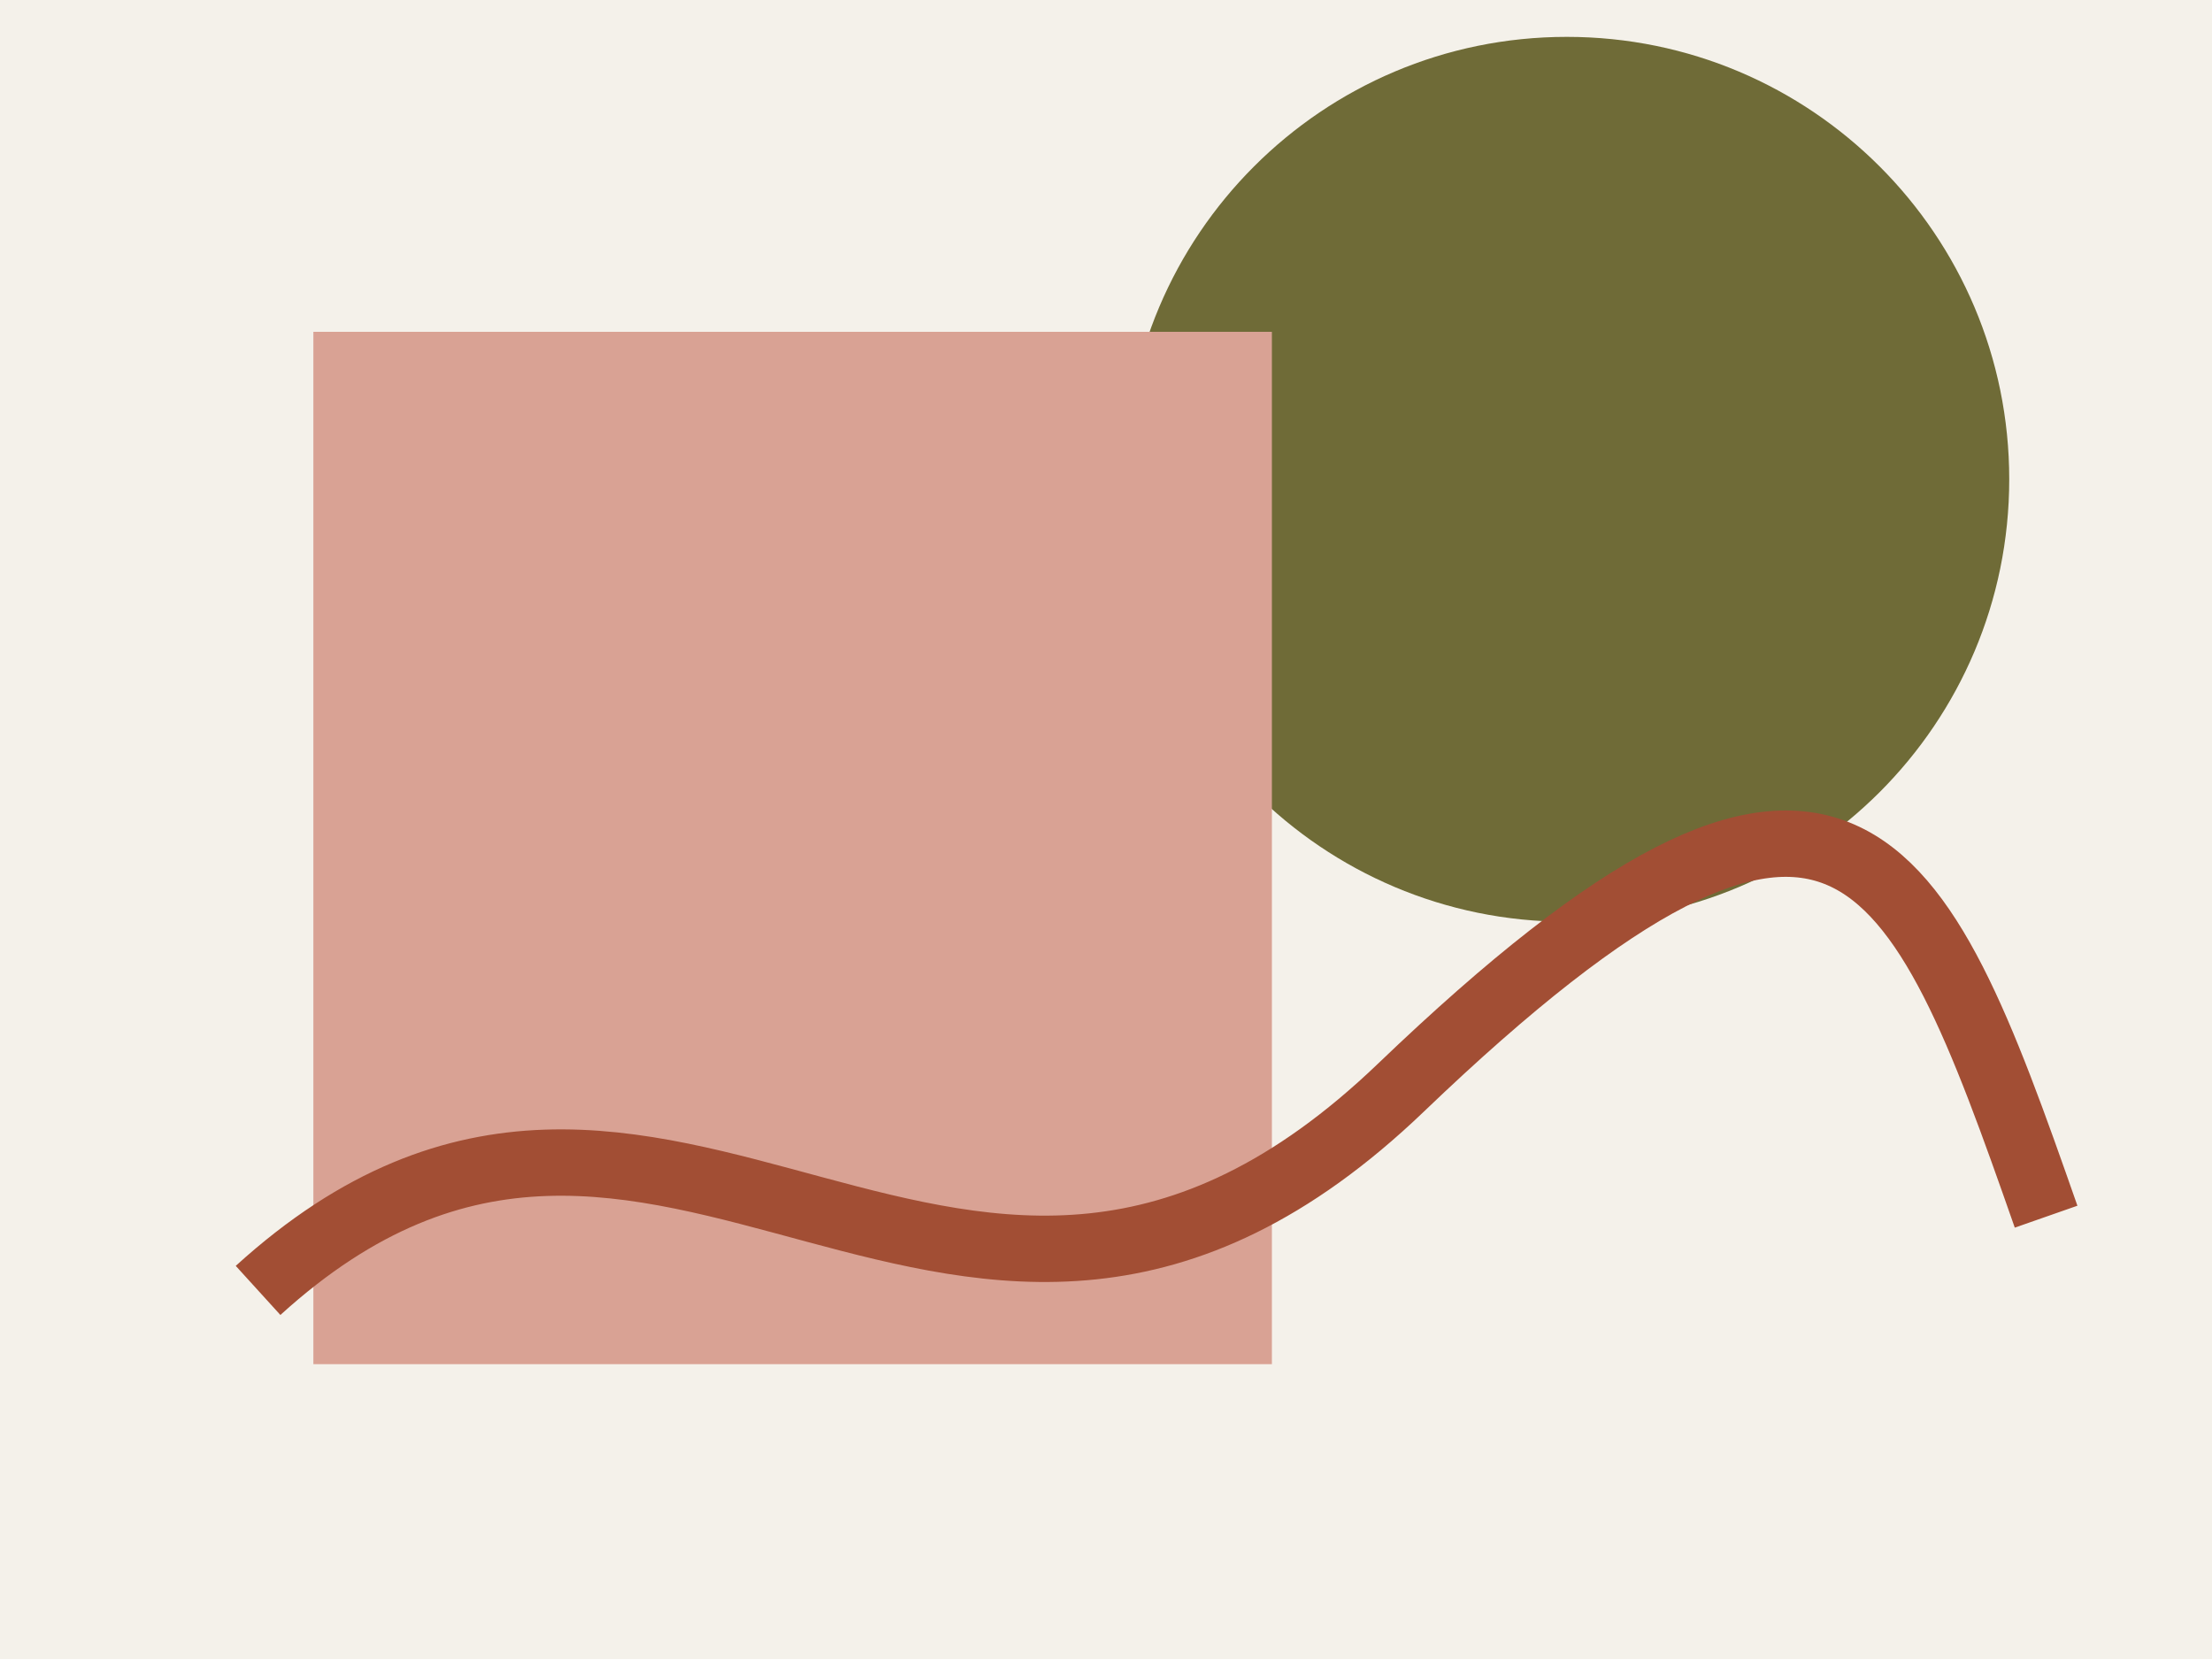
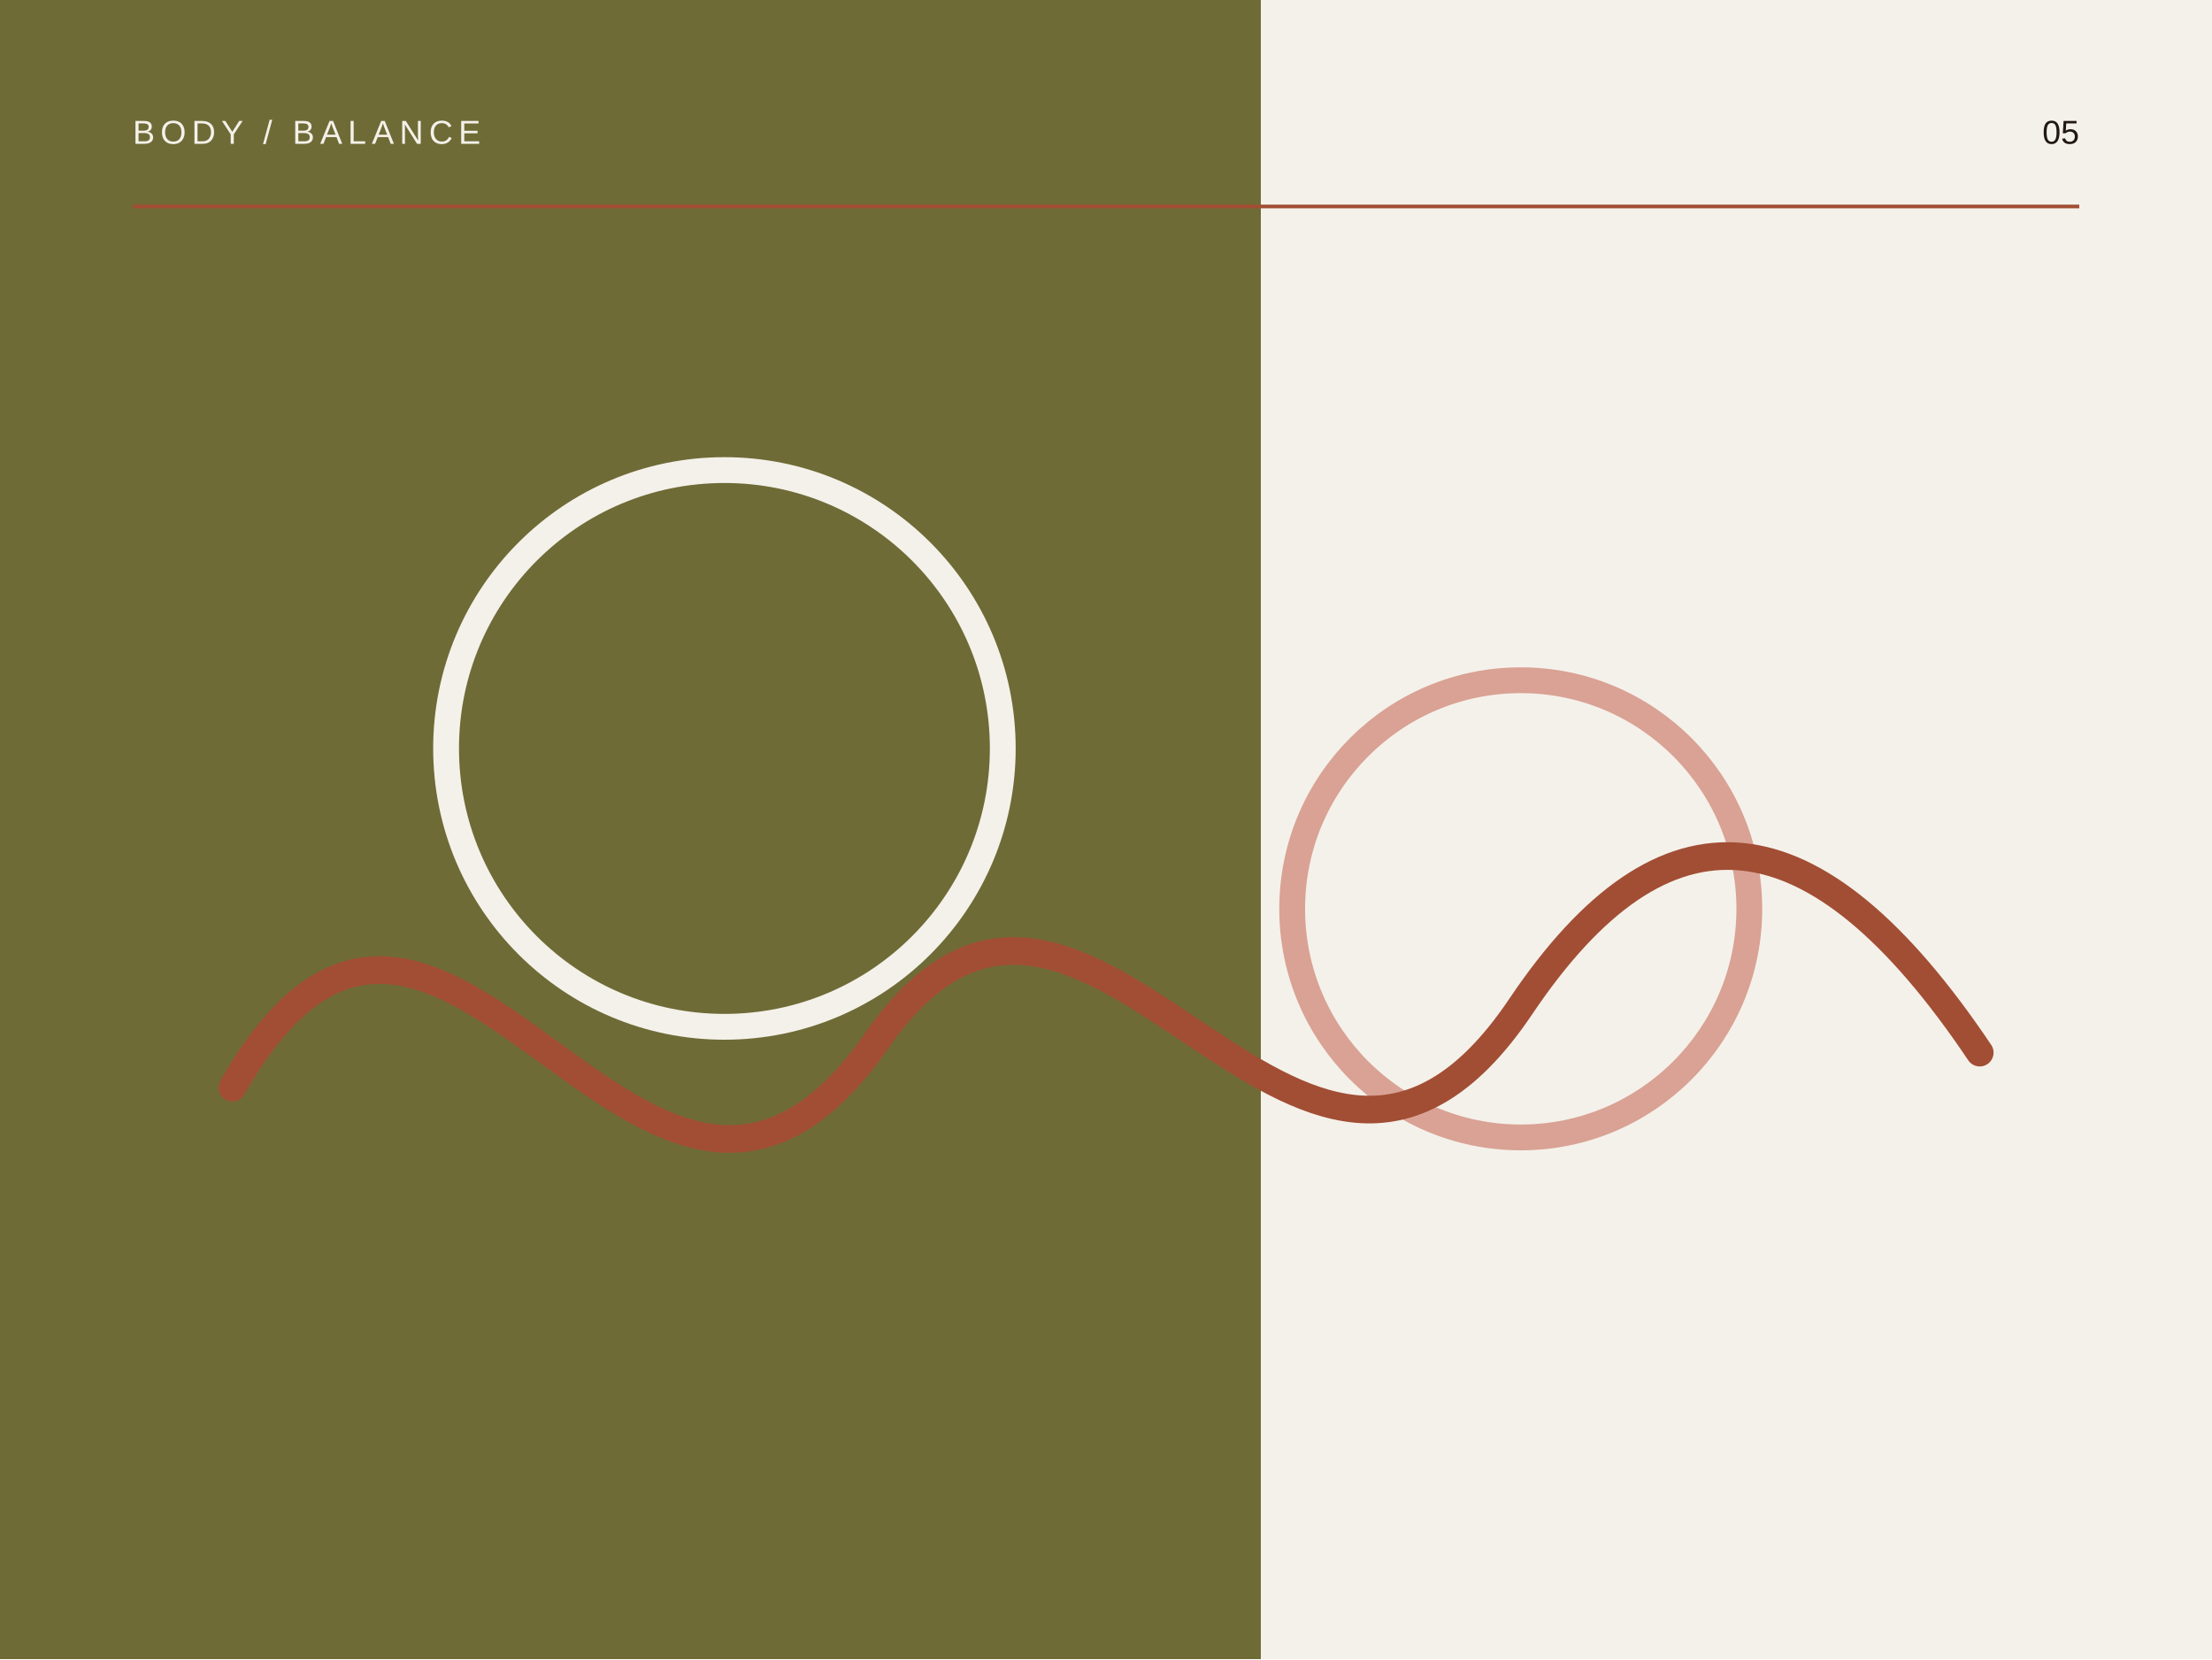
- <svg xmlns="http://www.w3.org/2000/svg" viewBox="0 0 1200 900" role="img" aria-label="Editorial abstract image about nutrition">
-   <rect width="1200" height="900" fill="#f4f1ea" />
-   <circle cx="850" cy="260" r="240" fill="#6f6b37" />
-   <rect x="170" y="180" width="520" height="560" fill="#d9a294" />
-   <path d="M140 700 C 360 500, 520 820, 760 590 S 1040 460, 1110 660" fill="none" stroke="#a24e34" stroke-width="36" />
+ <svg xmlns="http://www.w3.org/2000/svg" viewBox="0 0 1200 900" role="img" aria-labelledby="title description">
+   <rect class="category-field" width="1200" height="900" fill="#f4f1ea" />
+   <rect width="684" height="900" fill="#6f6b37" />
+   <line class="category-rule" x1="72" y1="112" x2="1128" y2="112" stroke="#a24e34" stroke-width="2" />
+   <text x="72" y="78" fill="#f4f1ea" font-family="Arial, sans-serif" font-size="18" letter-spacing="3">BODY / BALANCE</text>
+   <text x="1128" y="78" text-anchor="end" fill="#211714" font-family="Arial, sans-serif" font-size="18">05</text>
+   <g class="category-symbol category-symbol-health" fill="none" stroke-linecap="round">
+     <circle cx="393" cy="406" r="151" stroke="#f4f1ea" stroke-width="14" />
+     <circle cx="825" cy="493" r="124" stroke="#d9a294" stroke-width="14" />
+     <path d="M126 590c115-202 223 157 350-26 115-165 228 162 349-18 78-116 159-109 249 25" stroke="#a24e34" stroke-width="15" />
+   </g>
</svg>
